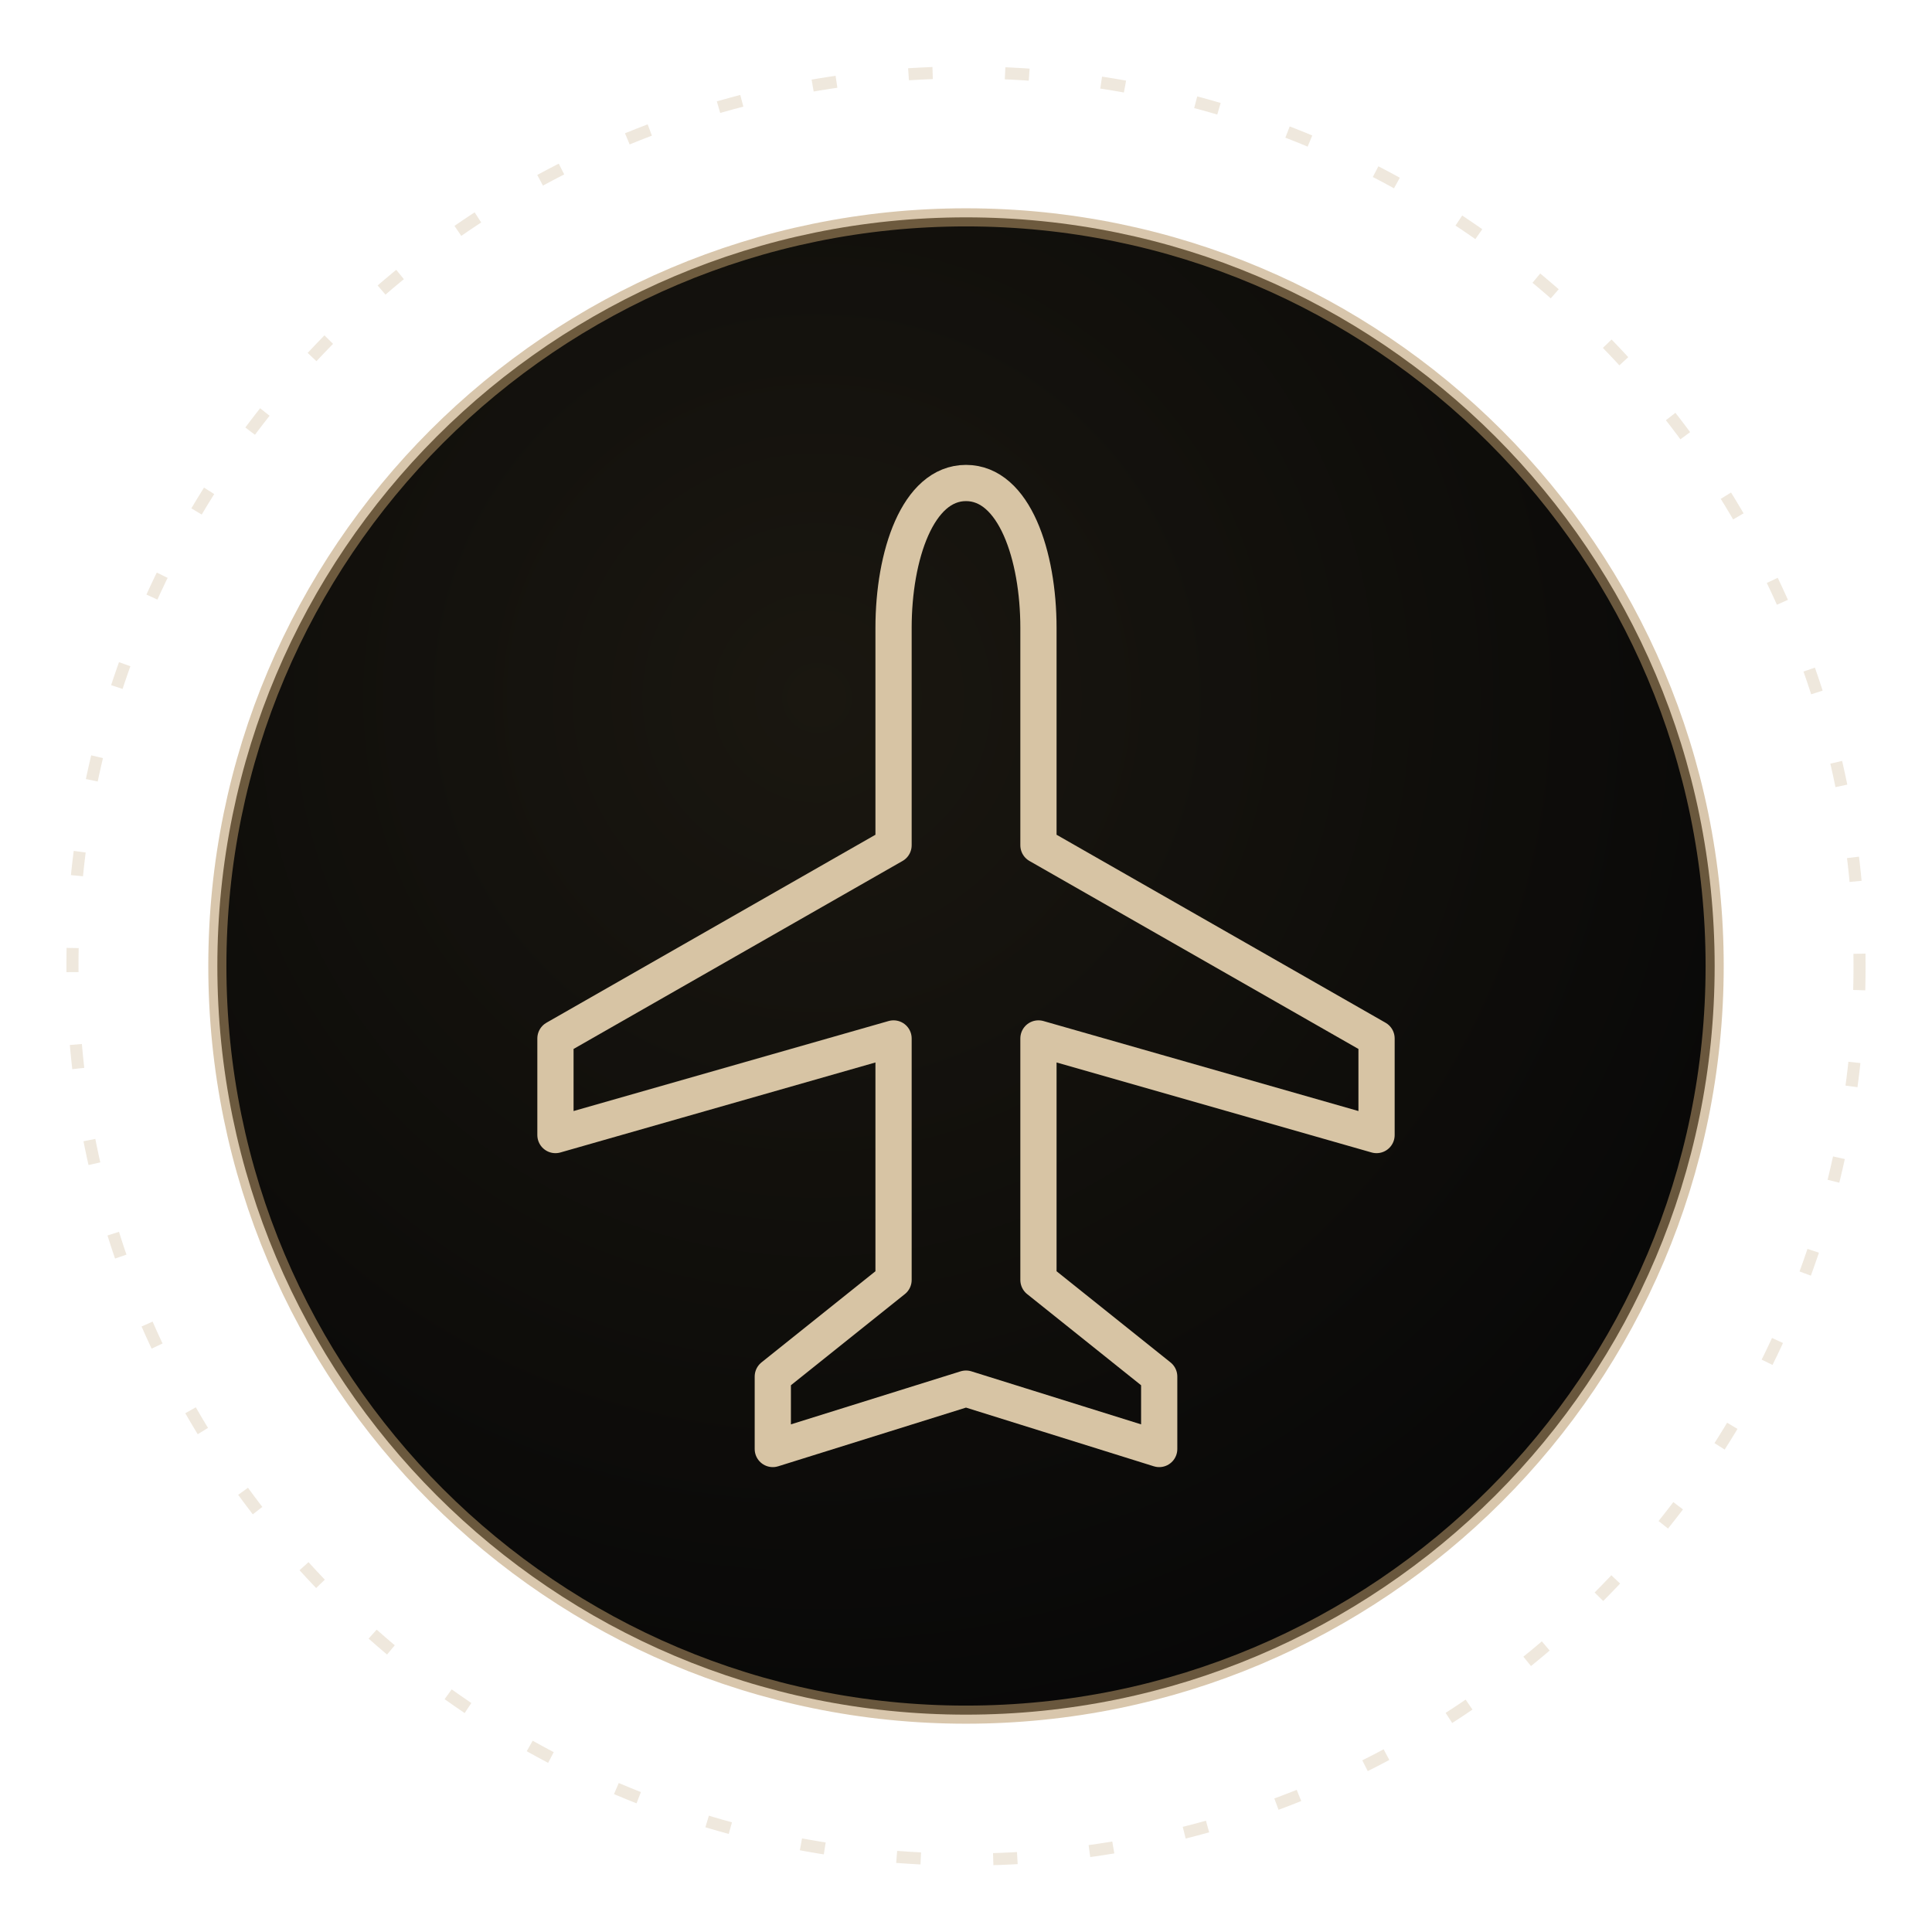
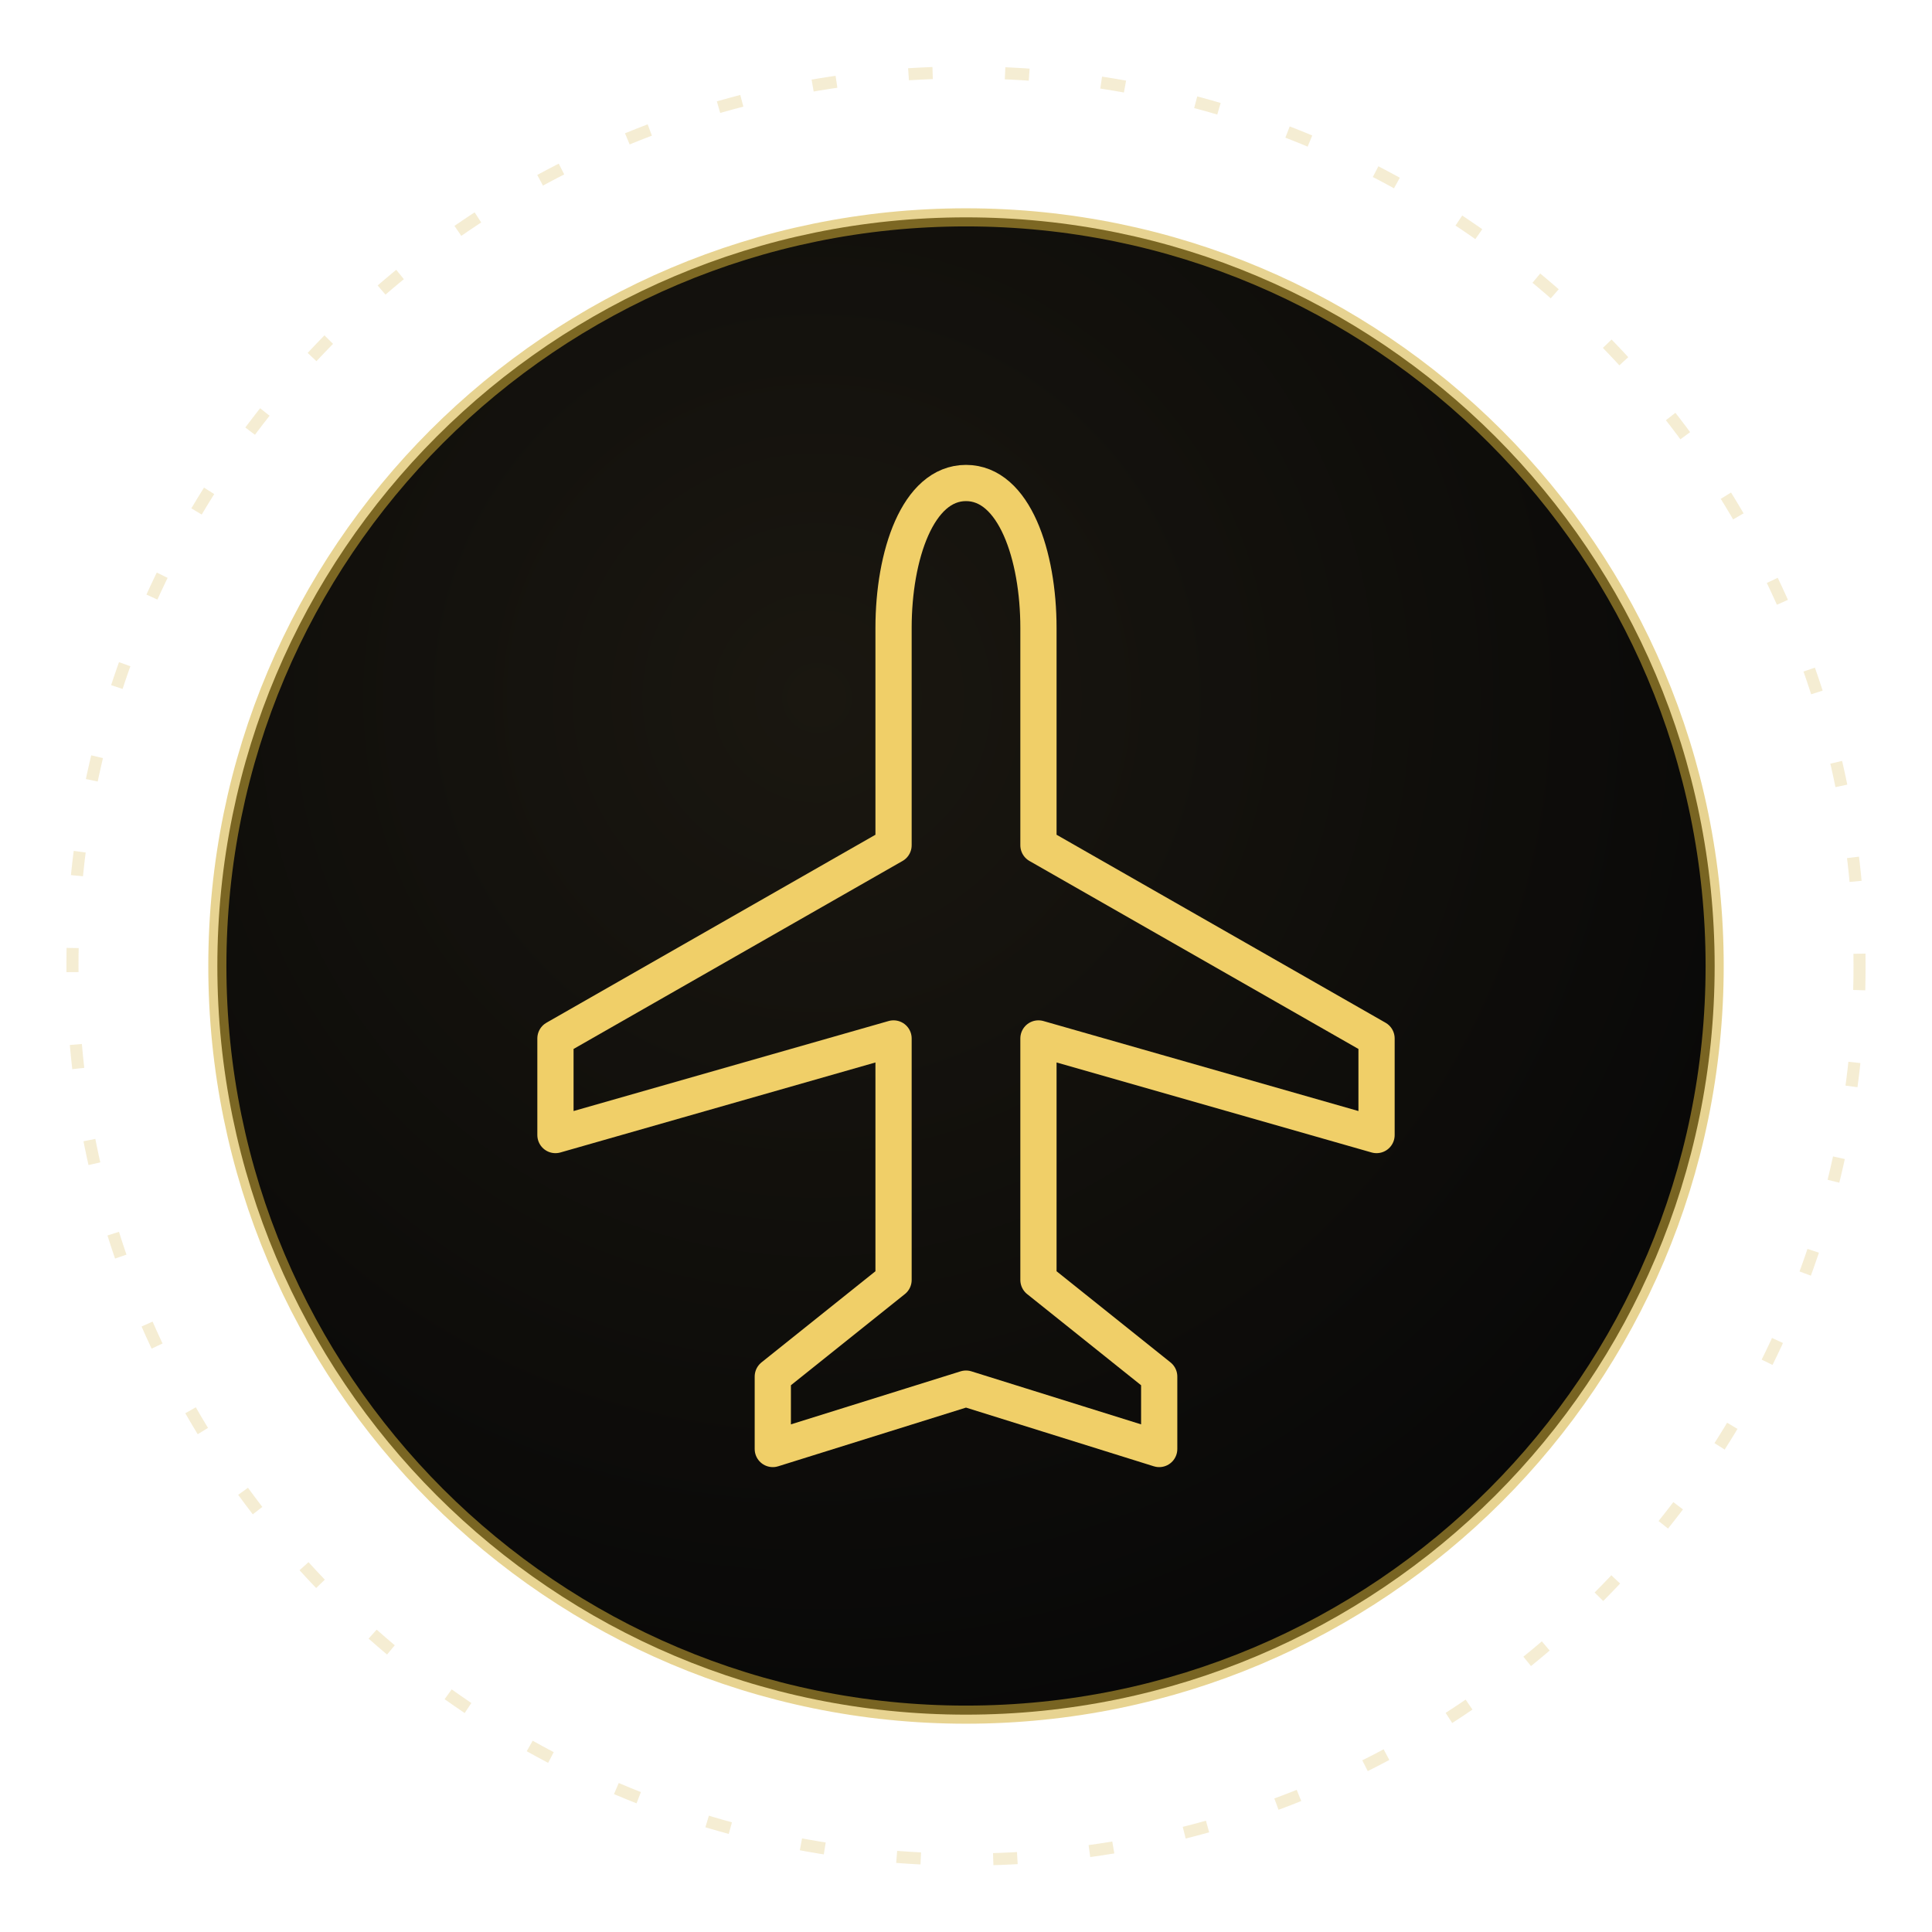
<svg xmlns="http://www.w3.org/2000/svg" viewBox="0 0 160 160" fill="none" aria-hidden="true">
  <defs>
    <radialGradient id="g" cx="40%" cy="32%" r="75%">
      <stop offset="0" stop-color="#1a1710" />
      <stop offset="1" stop-color="#070707" />
    </radialGradient>
  </defs>
-   <circle cx="80" cy="80" r="74" stroke="#b79768" stroke-opacity=".22" stroke-dasharray="2 6" />
-   <circle cx="80" cy="80" r="62" fill="url(#g)" stroke="#b79768" stroke-opacity=".55" stroke-width="1.5" />
-   <g stroke="#d7c4a4" stroke-width="3" stroke-linecap="round" stroke-linejoin="round">
+   <circle cx="80" cy="80" r="74" stroke="#d3af37" stroke-opacity=".22" stroke-dasharray="2 6" />
+   <circle cx="80" cy="80" r="62" fill="url(#g)" stroke="#d3af37" stroke-opacity=".55" stroke-width="1.5" />
+   <g stroke="#f0cf68" stroke-width="3" stroke-linecap="round" stroke-linejoin="round">
    <path d="M80 40c4 0 6 6 6 12v18l28 16v8l-28-8v20l10 8v6l-16-5-16 5v-6l10-8V86l-28 8v-8l28-16V52c0-6 2-12 6-12Z" />
  </g>
</svg>
